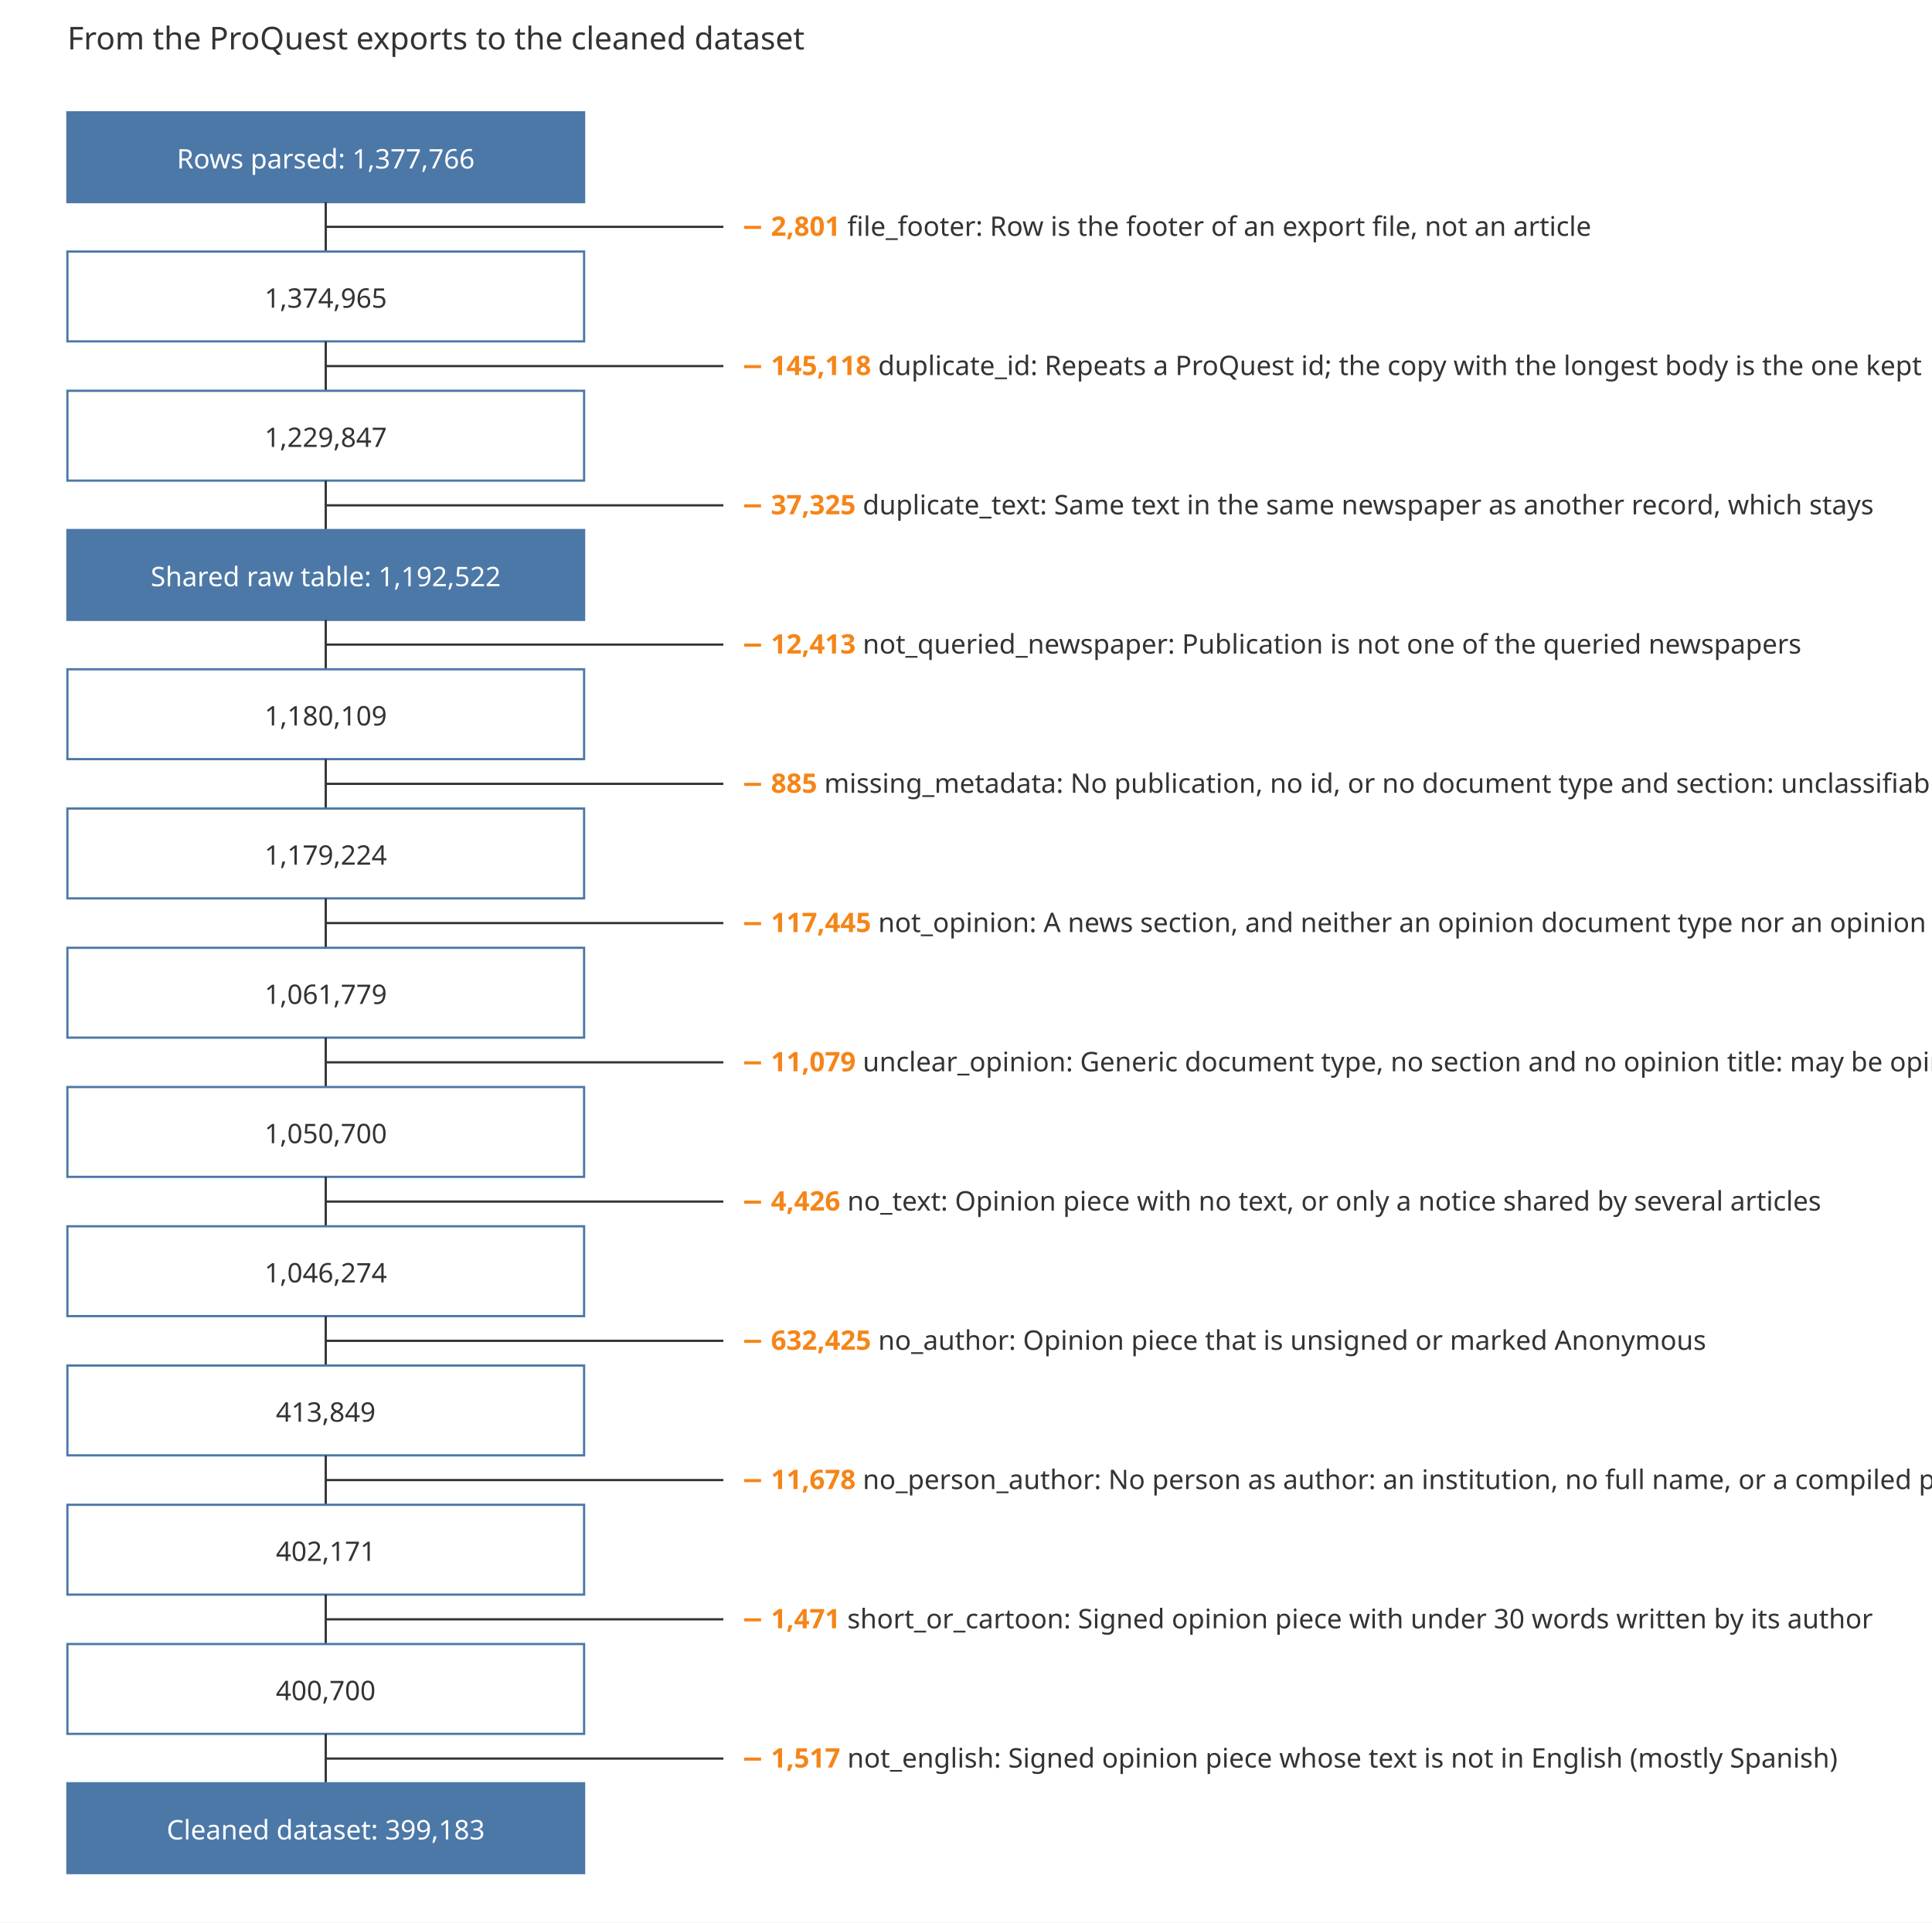
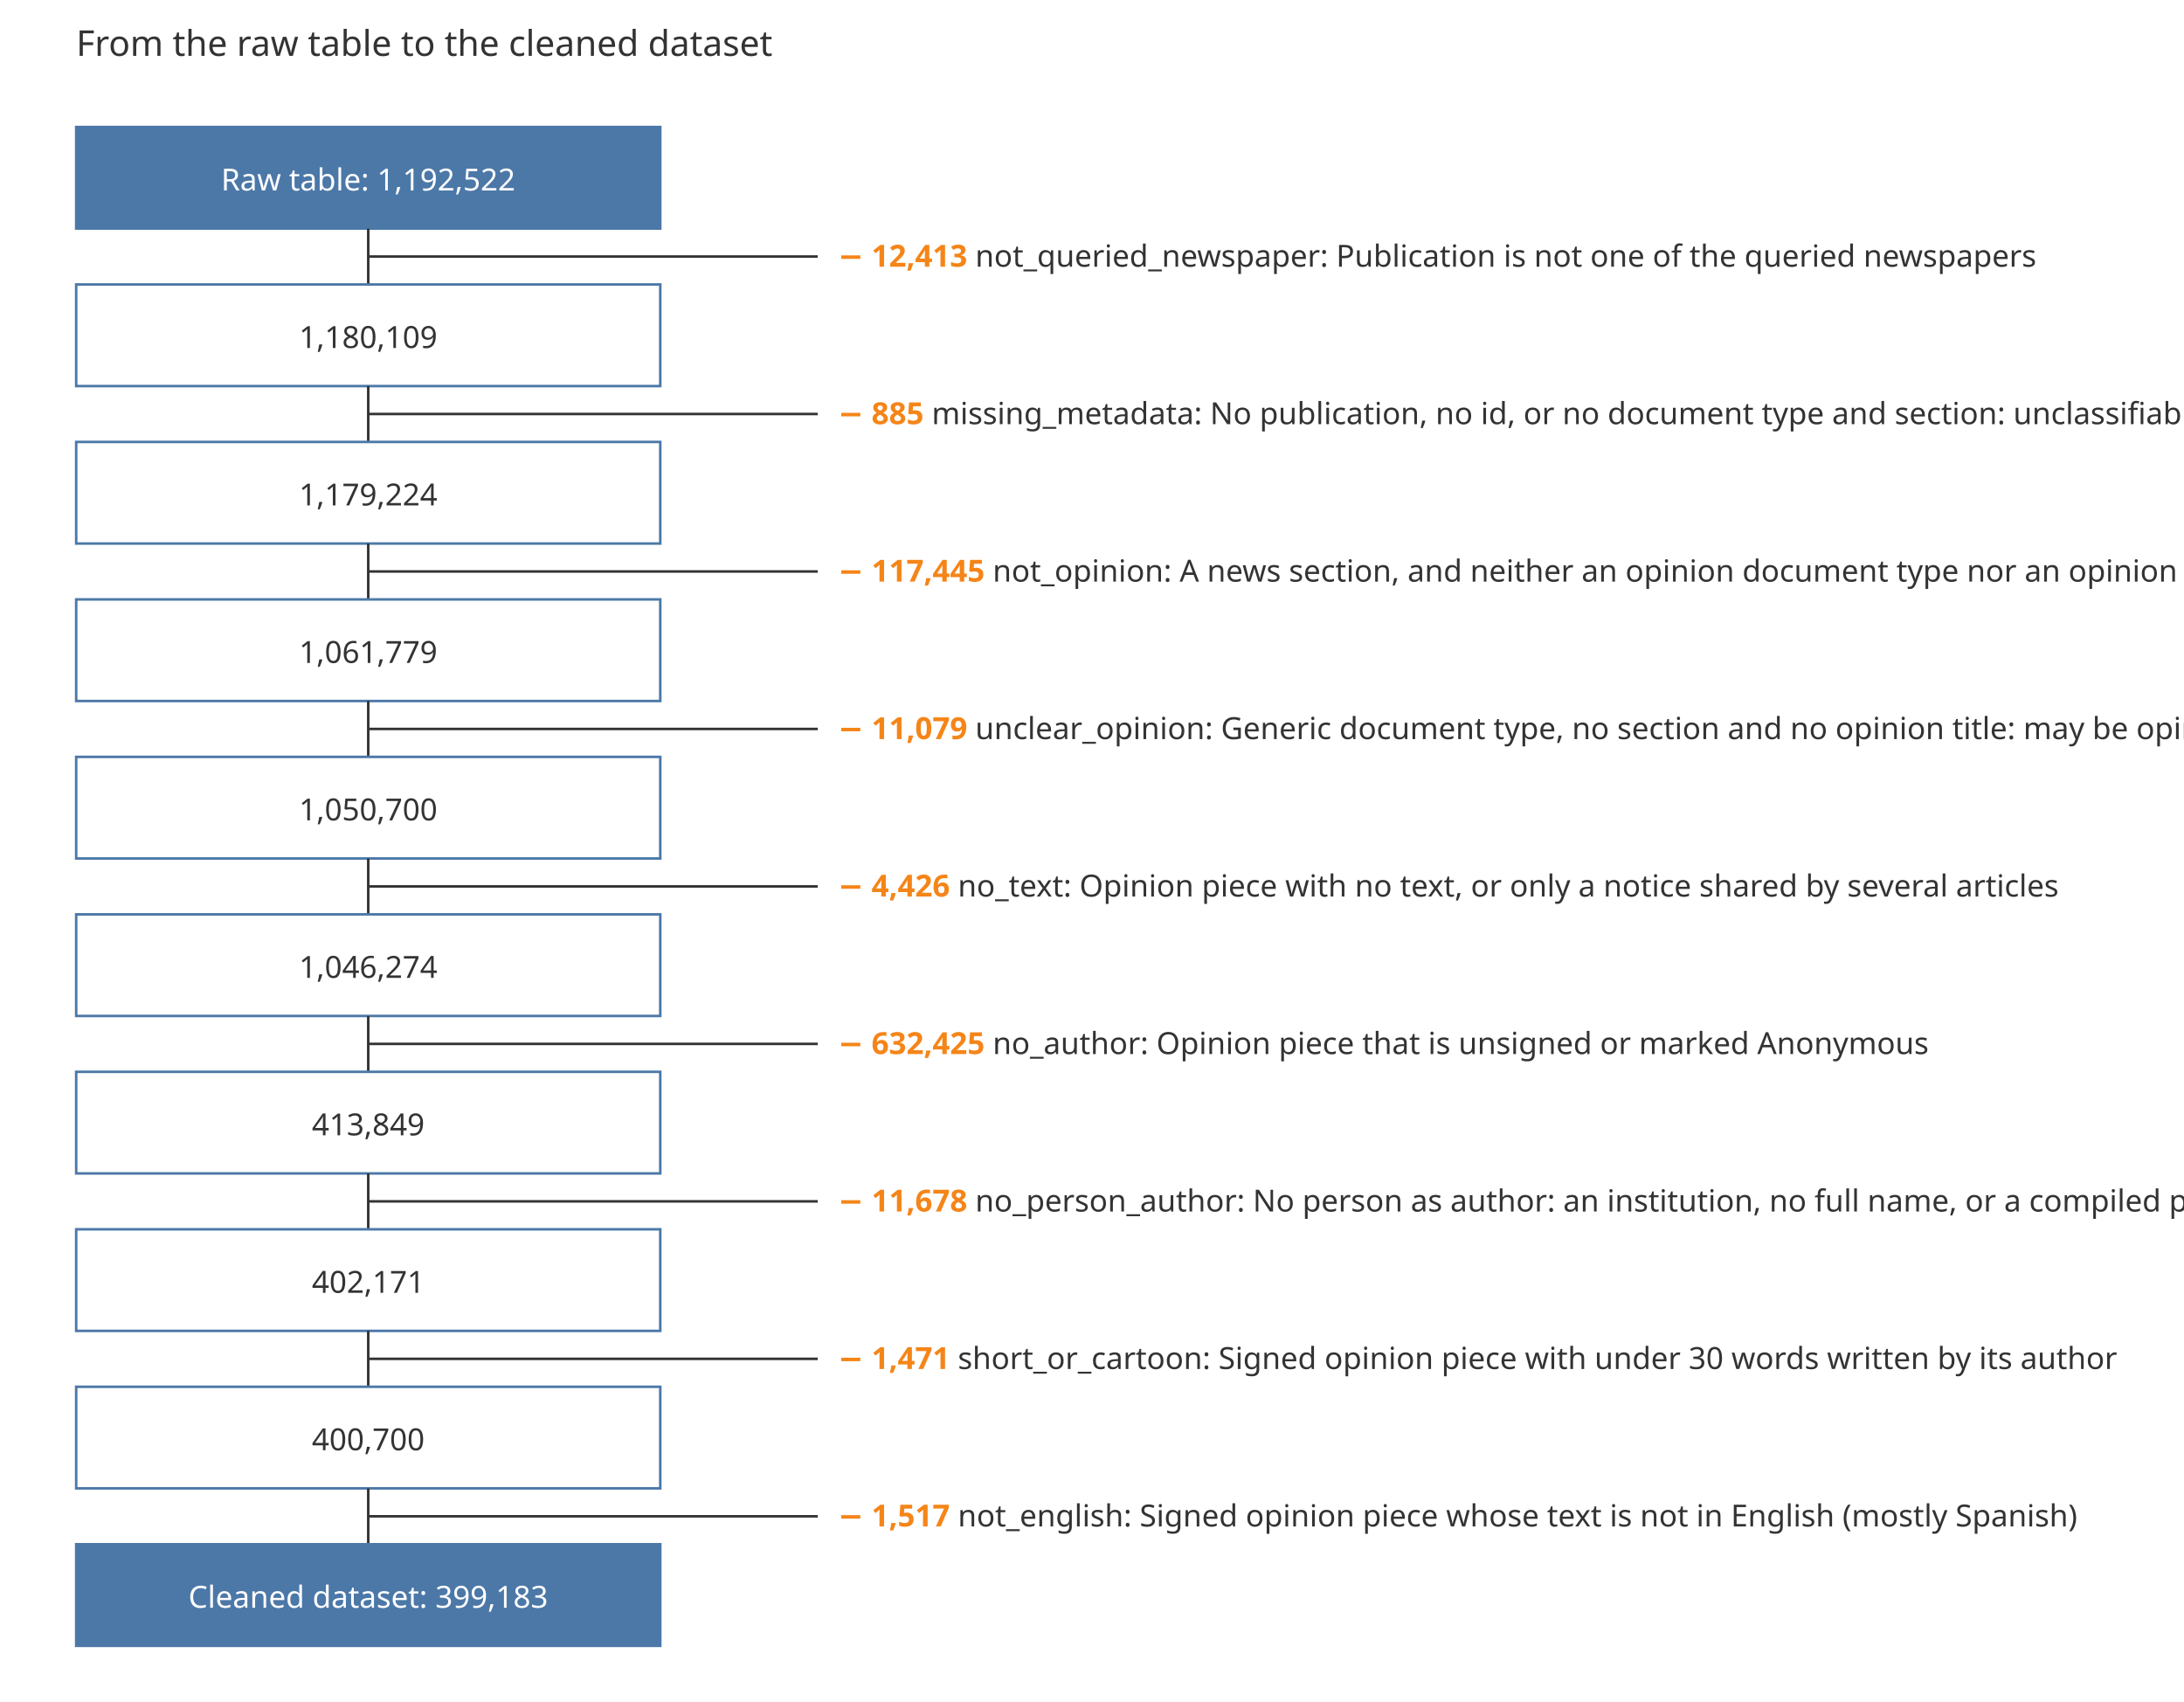
- <svg xmlns="http://www.w3.org/2000/svg" viewBox="0 0 860 856" font-family="sans-serif" font-size="12" fill="#333333">
-   <rect width="860" height="856" fill="#ffffff" />
-   <text x="30" y="22" font-size="14">From the ProQuest exports to the cleaned dataset</text>
+ <svg xmlns="http://www.w3.org/2000/svg" viewBox="0 0 860 670" font-family="sans-serif" font-size="12" fill="#333333">
+   <rect width="860" height="670" fill="#ffffff" />
+   <text x="30" y="22" font-size="14">From the raw table to the cleaned dataset</text>
  <rect class="remaining" x="30" y="50" width="230" height="40" fill="#4c78a8" stroke="#4c78a8" />
-   <text x="145.0" y="75" text-anchor="middle" fill="#ffffff">Rows parsed: 1,377,766</text>
+   <text x="145.0" y="75" text-anchor="middle" fill="#ffffff">Raw table: 1,192,522</text>
  <line x1="145.0" x2="145.0" y1="90" y2="112" stroke="#333333" />
  <line x1="145.0" x2="322" y1="101" y2="101" stroke="#333333" />
  <text class="removed" x="330" y="105">
-     <tspan fill="#f58518" font-weight="bold">− 2,801</tspan>  file_footer: Row is the footer of an export file, not an article</text>
+     <tspan fill="#f58518" font-weight="bold">− 12,413</tspan>  not_queried_newspaper: Publication is not one of the queried newspapers</text>
  <rect class="remaining" x="30" y="112" width="230" height="40" fill="#ffffff" stroke="#4c78a8" />
-   <text x="145.0" y="137" text-anchor="middle" fill="#333333">1,374,965</text>
+   <text x="145.0" y="137" text-anchor="middle" fill="#333333">1,180,109</text>
  <line x1="145.0" x2="145.0" y1="152" y2="174" stroke="#333333" />
  <line x1="145.0" x2="322" y1="163" y2="163" stroke="#333333" />
  <text class="removed" x="330" y="167">
-     <tspan fill="#f58518" font-weight="bold">− 145,118</tspan>  duplicate_id: Repeats a ProQuest id; the copy with the longest body is the one kept</text>
+     <tspan fill="#f58518" font-weight="bold">− 885</tspan>  missing_metadata: No publication, no id, or no document type and section: unclassifiable</text>
  <rect class="remaining" x="30" y="174" width="230" height="40" fill="#ffffff" stroke="#4c78a8" />
-   <text x="145.0" y="199" text-anchor="middle" fill="#333333">1,229,847</text>
+   <text x="145.0" y="199" text-anchor="middle" fill="#333333">1,179,224</text>
  <line x1="145.0" x2="145.0" y1="214" y2="236" stroke="#333333" />
  <line x1="145.0" x2="322" y1="225" y2="225" stroke="#333333" />
  <text class="removed" x="330" y="229">
-     <tspan fill="#f58518" font-weight="bold">− 37,325</tspan>  duplicate_text: Same text in the same newspaper as another record, which stays</text>
-   <rect class="remaining" x="30" y="236" width="230" height="40" fill="#4c78a8" stroke="#4c78a8" />
-   <text x="145.0" y="261" text-anchor="middle" fill="#ffffff">Shared raw table: 1,192,522</text>
+     <tspan fill="#f58518" font-weight="bold">− 117,445</tspan>  not_opinion: A news section, and neither an opinion document type nor an opinion title</text>
+   <rect class="remaining" x="30" y="236" width="230" height="40" fill="#ffffff" stroke="#4c78a8" />
+   <text x="145.0" y="261" text-anchor="middle" fill="#333333">1,061,779</text>
  <line x1="145.0" x2="145.0" y1="276" y2="298" stroke="#333333" />
  <line x1="145.0" x2="322" y1="287" y2="287" stroke="#333333" />
  <text class="removed" x="330" y="291">
-     <tspan fill="#f58518" font-weight="bold">− 12,413</tspan>  not_queried_newspaper: Publication is not one of the queried newspapers</text>
+     <tspan fill="#f58518" font-weight="bold">− 11,079</tspan>  unclear_opinion: Generic document type, no section and no opinion title: may be opinion</text>
  <rect class="remaining" x="30" y="298" width="230" height="40" fill="#ffffff" stroke="#4c78a8" />
-   <text x="145.0" y="323" text-anchor="middle" fill="#333333">1,180,109</text>
+   <text x="145.0" y="323" text-anchor="middle" fill="#333333">1,050,700</text>
  <line x1="145.0" x2="145.0" y1="338" y2="360" stroke="#333333" />
  <line x1="145.0" x2="322" y1="349" y2="349" stroke="#333333" />
  <text class="removed" x="330" y="353">
-     <tspan fill="#f58518" font-weight="bold">− 885</tspan>  missing_metadata: No publication, no id, or no document type and section: unclassifiable</text>
+     <tspan fill="#f58518" font-weight="bold">− 4,426</tspan>  no_text: Opinion piece with no text, or only a notice shared by several articles</text>
  <rect class="remaining" x="30" y="360" width="230" height="40" fill="#ffffff" stroke="#4c78a8" />
-   <text x="145.0" y="385" text-anchor="middle" fill="#333333">1,179,224</text>
+   <text x="145.0" y="385" text-anchor="middle" fill="#333333">1,046,274</text>
  <line x1="145.0" x2="145.0" y1="400" y2="422" stroke="#333333" />
  <line x1="145.0" x2="322" y1="411" y2="411" stroke="#333333" />
  <text class="removed" x="330" y="415">
-     <tspan fill="#f58518" font-weight="bold">− 117,445</tspan>  not_opinion: A news section, and neither an opinion document type nor an opinion title</text>
+     <tspan fill="#f58518" font-weight="bold">− 632,425</tspan>  no_author: Opinion piece that is unsigned or marked Anonymous</text>
  <rect class="remaining" x="30" y="422" width="230" height="40" fill="#ffffff" stroke="#4c78a8" />
-   <text x="145.0" y="447" text-anchor="middle" fill="#333333">1,061,779</text>
+   <text x="145.0" y="447" text-anchor="middle" fill="#333333">413,849</text>
  <line x1="145.0" x2="145.0" y1="462" y2="484" stroke="#333333" />
  <line x1="145.0" x2="322" y1="473" y2="473" stroke="#333333" />
  <text class="removed" x="330" y="477">
-     <tspan fill="#f58518" font-weight="bold">− 11,079</tspan>  unclear_opinion: Generic document type, no section and no opinion title: may be opinion</text>
+     <tspan fill="#f58518" font-weight="bold">− 11,678</tspan>  no_person_author: No person as author: an institution, no full name, or a compiled page</text>
  <rect class="remaining" x="30" y="484" width="230" height="40" fill="#ffffff" stroke="#4c78a8" />
-   <text x="145.0" y="509" text-anchor="middle" fill="#333333">1,050,700</text>
+   <text x="145.0" y="509" text-anchor="middle" fill="#333333">402,171</text>
  <line x1="145.0" x2="145.0" y1="524" y2="546" stroke="#333333" />
  <line x1="145.0" x2="322" y1="535" y2="535" stroke="#333333" />
  <text class="removed" x="330" y="539">
-     <tspan fill="#f58518" font-weight="bold">− 4,426</tspan>  no_text: Opinion piece with no text, or only a notice shared by several articles</text>
+     <tspan fill="#f58518" font-weight="bold">− 1,471</tspan>  short_or_cartoon: Signed opinion piece with under 30 words written by its author</text>
  <rect class="remaining" x="30" y="546" width="230" height="40" fill="#ffffff" stroke="#4c78a8" />
-   <text x="145.0" y="571" text-anchor="middle" fill="#333333">1,046,274</text>
+   <text x="145.0" y="571" text-anchor="middle" fill="#333333">400,700</text>
  <line x1="145.0" x2="145.0" y1="586" y2="608" stroke="#333333" />
  <line x1="145.0" x2="322" y1="597" y2="597" stroke="#333333" />
  <text class="removed" x="330" y="601">
-     <tspan fill="#f58518" font-weight="bold">− 632,425</tspan>  no_author: Opinion piece that is unsigned or marked Anonymous</text>
-   <rect class="remaining" x="30" y="608" width="230" height="40" fill="#ffffff" stroke="#4c78a8" />
-   <text x="145.0" y="633" text-anchor="middle" fill="#333333">413,849</text>
-   <line x1="145.0" x2="145.0" y1="648" y2="670" stroke="#333333" />
-   <line x1="145.0" x2="322" y1="659" y2="659" stroke="#333333" />
-   <text class="removed" x="330" y="663">
-     <tspan fill="#f58518" font-weight="bold">− 11,678</tspan>  no_person_author: No person as author: an institution, no full name, or a compiled page</text>
-   <rect class="remaining" x="30" y="670" width="230" height="40" fill="#ffffff" stroke="#4c78a8" />
-   <text x="145.0" y="695" text-anchor="middle" fill="#333333">402,171</text>
-   <line x1="145.0" x2="145.0" y1="710" y2="732" stroke="#333333" />
-   <line x1="145.0" x2="322" y1="721" y2="721" stroke="#333333" />
-   <text class="removed" x="330" y="725">
-     <tspan fill="#f58518" font-weight="bold">− 1,471</tspan>  short_or_cartoon: Signed opinion piece with under 30 words written by its author</text>
-   <rect class="remaining" x="30" y="732" width="230" height="40" fill="#ffffff" stroke="#4c78a8" />
-   <text x="145.0" y="757" text-anchor="middle" fill="#333333">400,700</text>
-   <line x1="145.0" x2="145.0" y1="772" y2="794" stroke="#333333" />
-   <line x1="145.0" x2="322" y1="783" y2="783" stroke="#333333" />
-   <text class="removed" x="330" y="787">
    <tspan fill="#f58518" font-weight="bold">− 1,517</tspan>  not_english: Signed opinion piece whose text is not in English (mostly Spanish)</text>
-   <rect class="remaining" x="30" y="794" width="230" height="40" fill="#4c78a8" stroke="#4c78a8" />
-   <text x="145.0" y="819" text-anchor="middle" fill="#ffffff">Cleaned dataset: 399,183</text>
+   <rect class="remaining" x="30" y="608" width="230" height="40" fill="#4c78a8" stroke="#4c78a8" />
+   <text x="145.0" y="633" text-anchor="middle" fill="#ffffff">Cleaned dataset: 399,183</text>
</svg>
